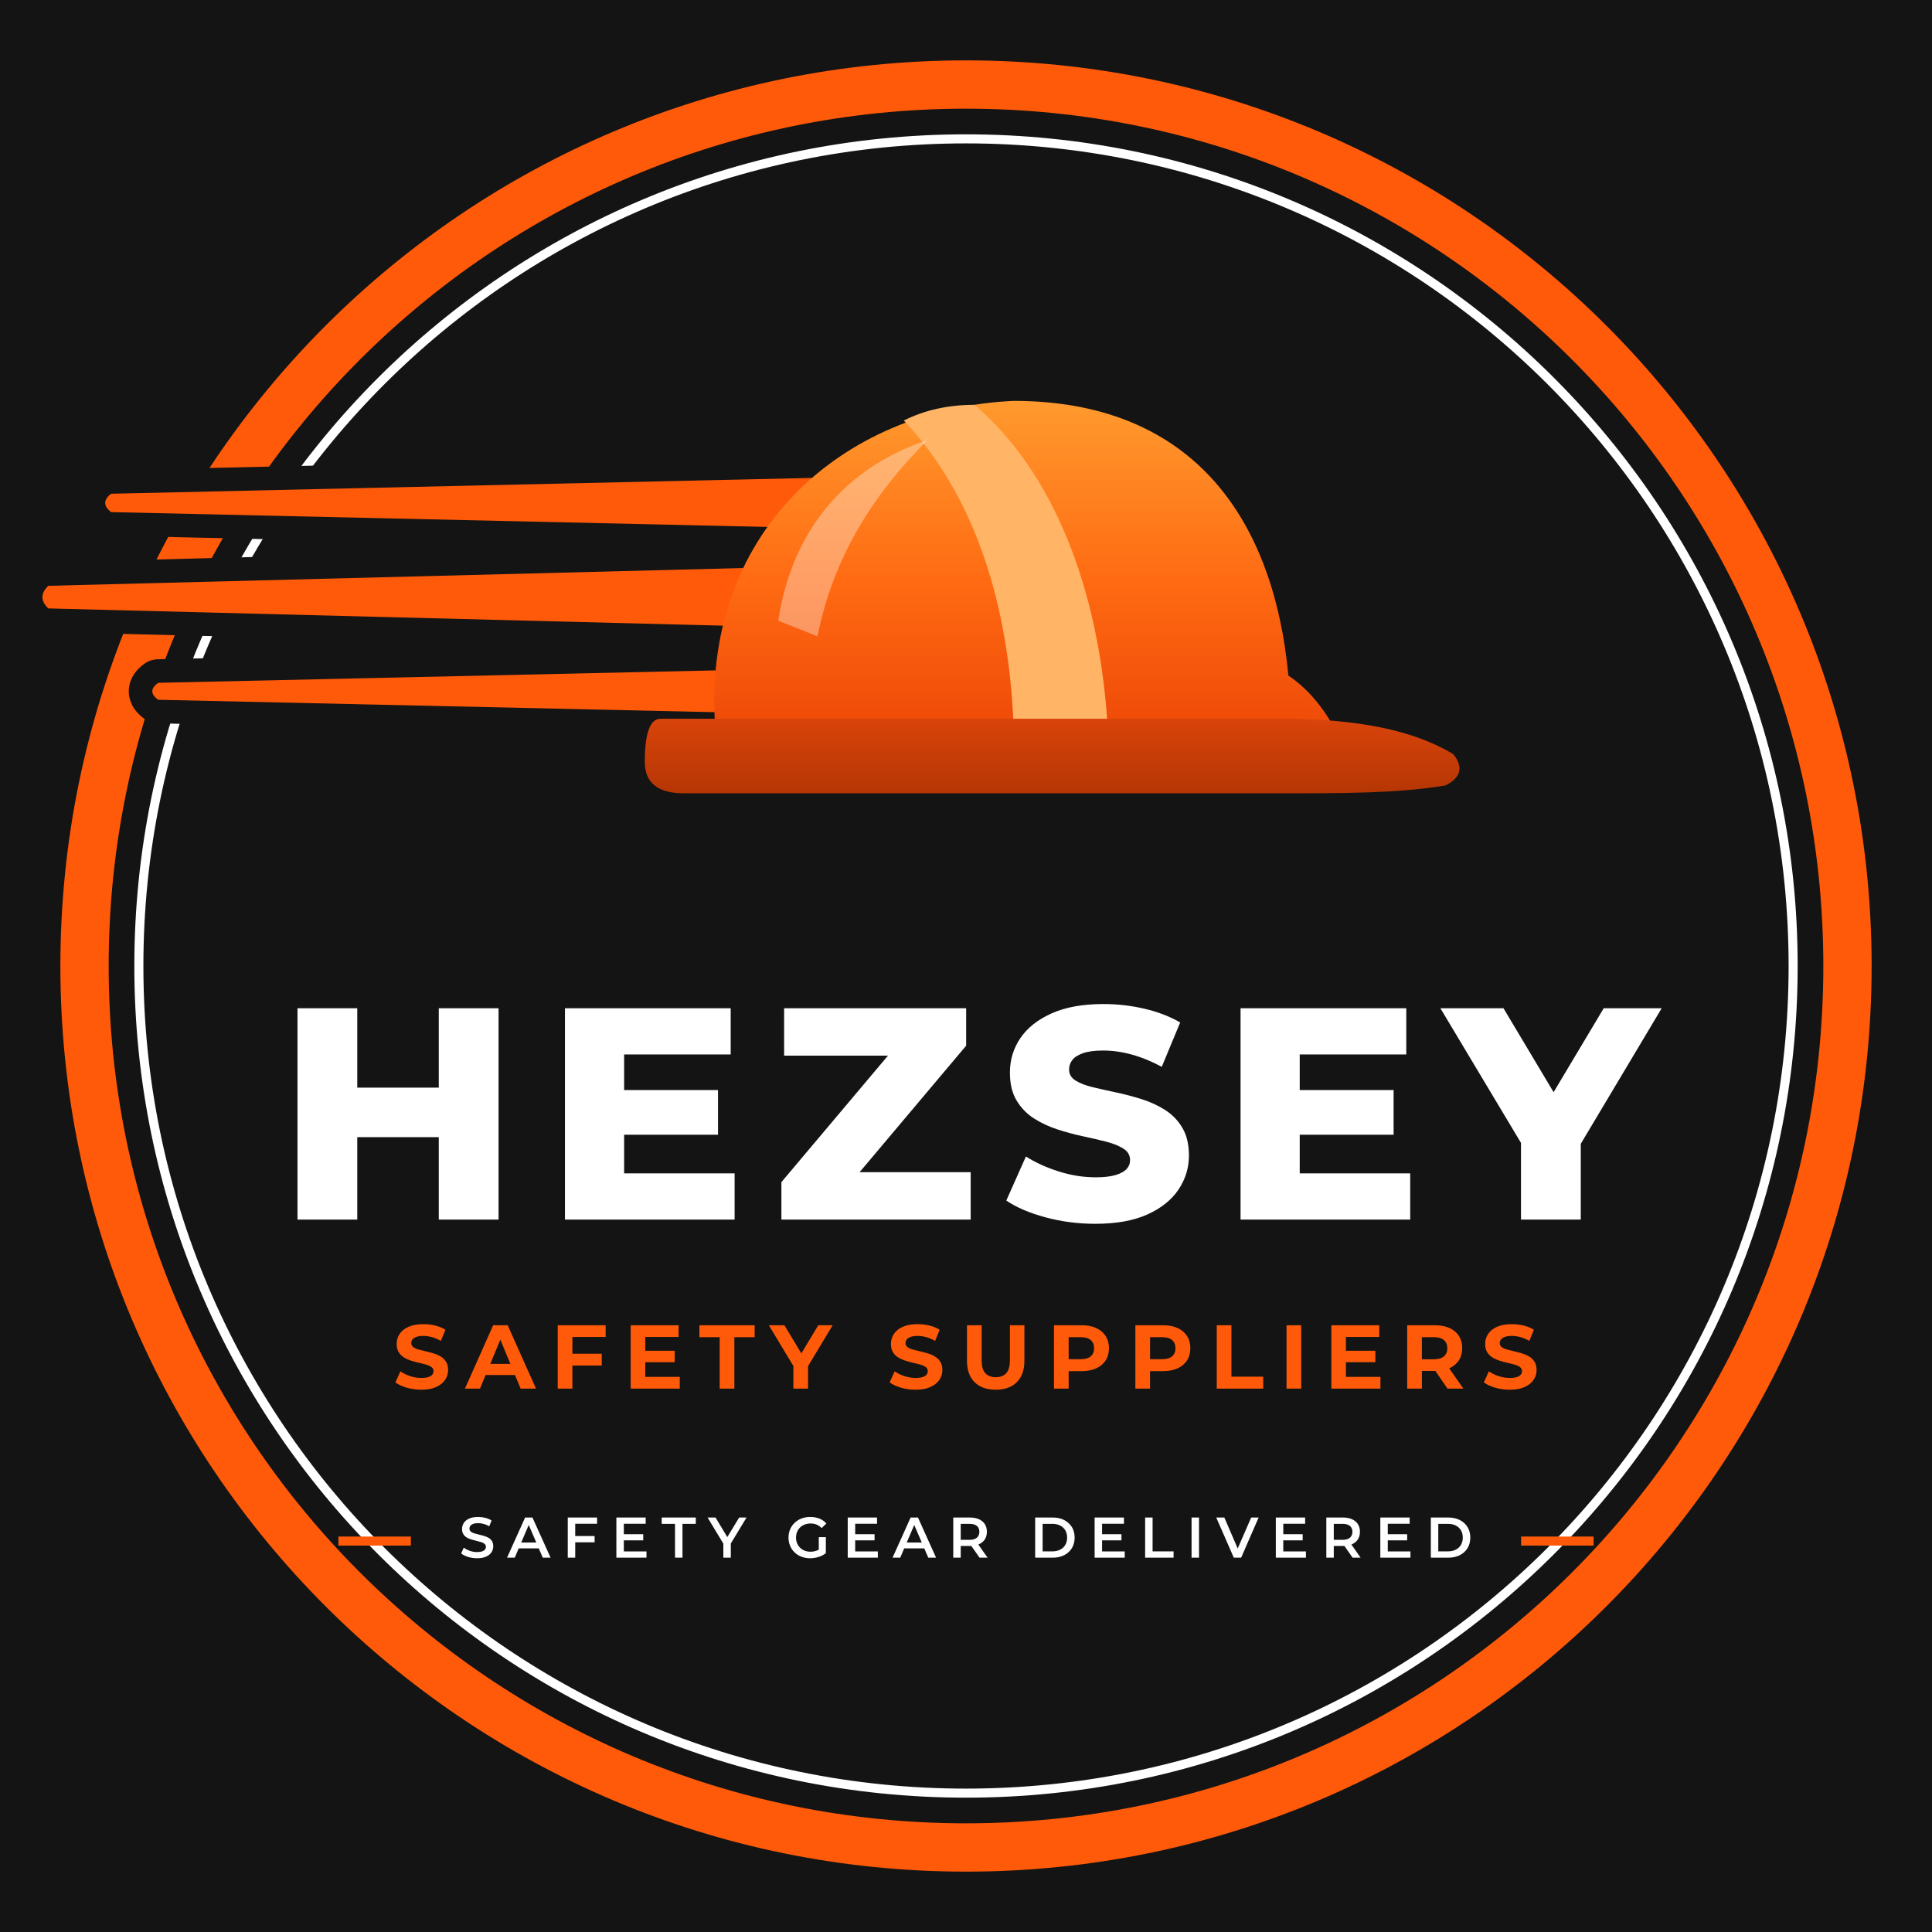
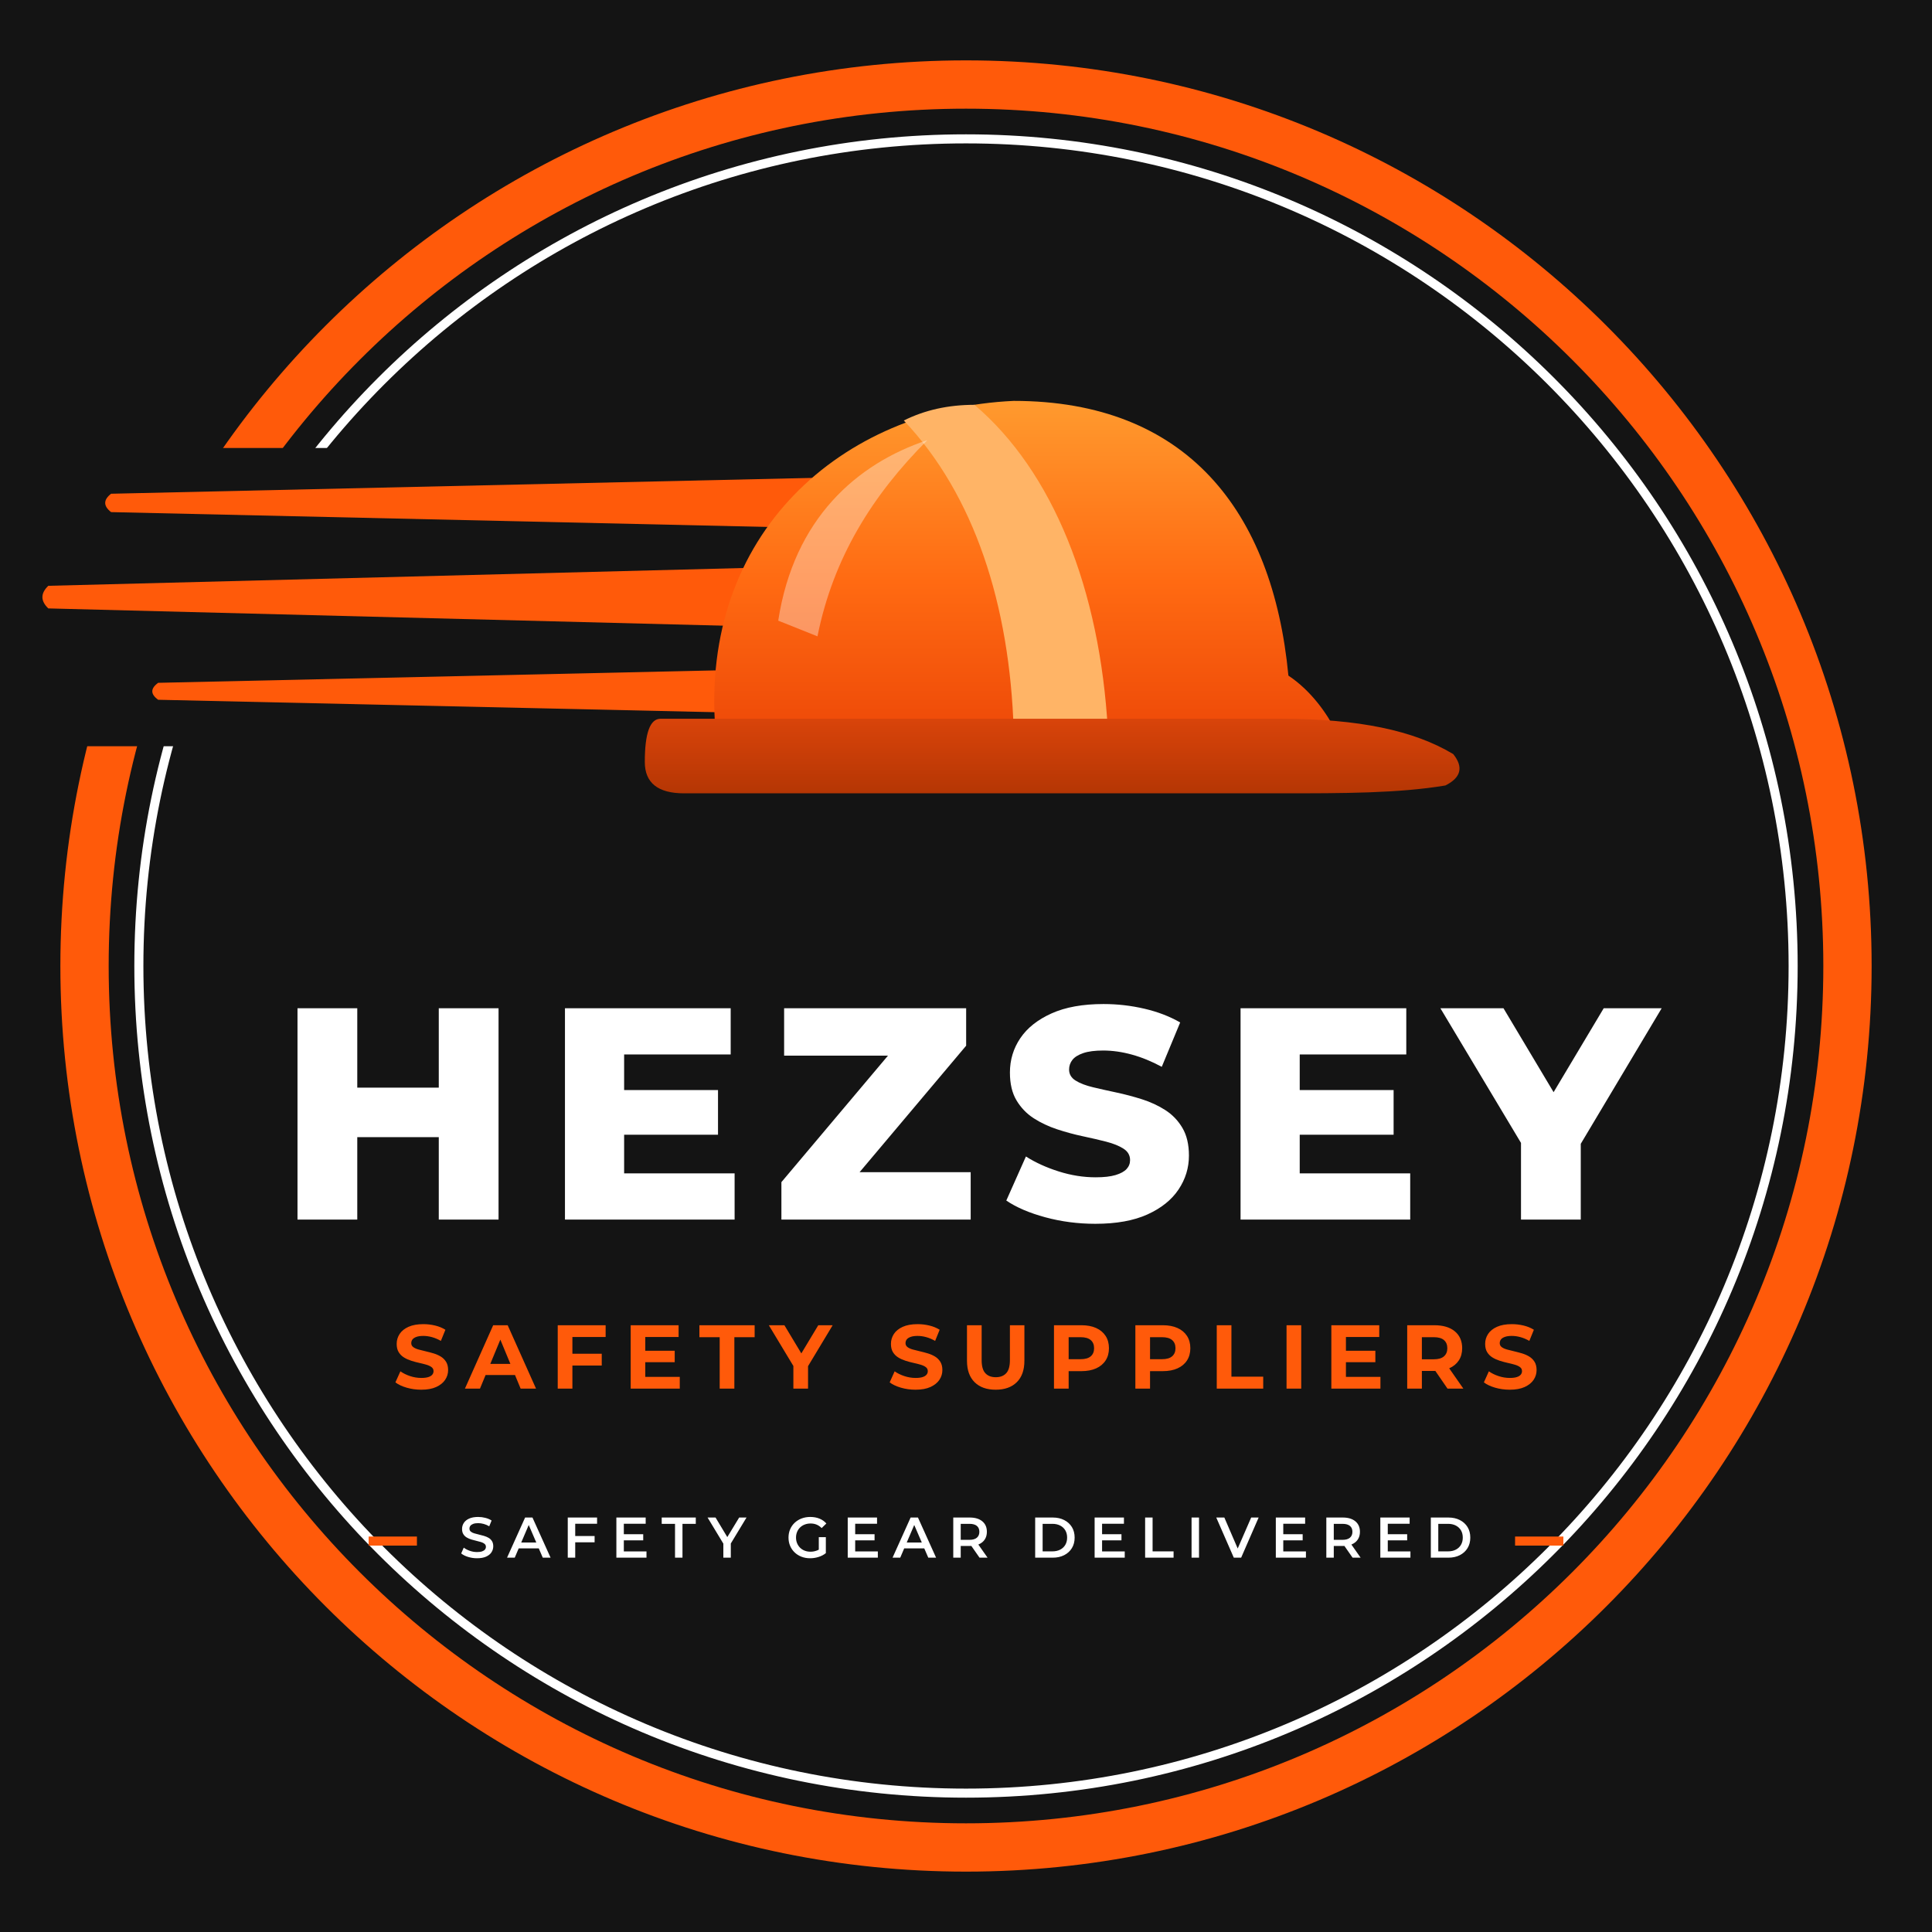
<svg xmlns="http://www.w3.org/2000/svg" viewBox="0 0 640 640" width="640" height="640">
  <defs>
    <linearGradient id="og" x1="0" y1="0" x2="0" y2="1">
      <stop offset="0" stop-color="#FF9A2E" />
      <stop offset=".55" stop-color="#FF6A12" />
      <stop offset="1" stop-color="#EE4A08" />
    </linearGradient>
    <linearGradient id="rim" x1="0" y1="0" x2="0" y2="1">
      <stop offset="0" stop-color="#D9440A" />
      <stop offset="1" stop-color="#B53604" />
    </linearGradient>
    <filter id="pencil" x="-5%" y="-5%" width="110%" height="110%">
      <feTurbulence type="fractalNoise" baseFrequency=".9" numOctaves="2" result="n" />
      <feDisplacementMap in="SourceGraphic" in2="n" scale="2.2" />
    </filter>
  </defs>
  <rect width="640" height="640" fill="#141414" />
  <mask id="rm">
    <rect width="640" height="640" fill="white" />
    <g transform="translate(146 34) scale(1.3)">
-       <path fill="black" stroke="black" stroke-width="12" stroke-linejoin="round" d="M-84 99.66 Q-87 102 -84 104.34 L100 108.5 V95.5 Z" />
-       <path fill="black" stroke="black" stroke-width="12" stroke-linejoin="round" d="M-100 123.12 Q-103 126 -100 128.88 L100 134.0 V118.0 Z" />
-       <path fill="black" stroke="black" stroke-width="12" stroke-linejoin="round" d="M-72 147.84 Q-75 150 -72 152.16 L100 156.0 V144.0 Z" />
+       <path fill="black" d="M-160 88 H-10 V164 H-160 Z" />
    </g>
  </mask>
  <g mask="url(#rm)">
    <circle cx="320.0" cy="320.0" r="292.0" fill="none" stroke="#FF5A0A" stroke-width="16" />
    <circle cx="320.0" cy="320.0" r="274.0" fill="none" stroke="#FFFFFF" stroke-width="3" />
  </g>
  <g transform="translate(146 34) scale(1.3)">
    <path fill="#FF5A0A" d="M-84 99.66 Q-87 102 -84 104.34 L100 108.5 V95.5 Z" />
    <path fill="#FF5A0A" d="M-100 123.12 Q-103 126 -100 128.88 L100 134.0 V118.0 Z" />
    <path fill="#FF5A0A" d="M-72 147.84 Q-75 150 -72 152.16 L100 156.0 V144.0 Z" />
    <path fill="url(#og)" d="M70 160 C66 110 102 78 146 76 C190 76 212 104 216 146 C222 150 226 156 228 160 Z" />
    <path fill="#FFB466" d="M136 77 C156 94 168 124 170 160 H146 C145 128 136 100 118 81 Q126 77 136 77 Z" />
    <path fill="#fff" opacity=".35" d="M86 132 C90 106 106 92 124 86 C110 100 100 116 96 136 Z" />
    <path fill="url(#rim)" d="M56 157 H214 C234 157 248 160 258 166 Q262 171 256 174 C244 176 230 176 214 176 H62 Q52 176 52 168 Q52 157 56 157 Z" />
  </g>
  <path fill="#FFFFFF" d="M145.35 404.0V376.7H118.35V404.0H98.55V334.0H118.35V360.3H145.35V334.0H165.15V404.0ZM187.15 404.0V334.0H242.05V349.3H206.75V361.1H237.85V375.9H206.75V388.7H243.35V404.0ZM258.85 404.0V391.6L294.15 349.7H259.75V334.0H320.05V346.4L284.75 388.3H321.55V404.0ZM362.85 405.4Q354.25 405.4 346.3 403.25Q338.35 401.1 333.35 397.7L339.85 383.1Q344.55 386.1 350.7 388.05Q356.85 390.0 362.95 390.0Q367.05 390.0 369.55 389.25Q372.05 388.5 373.2 387.25Q374.35 386.0 374.35 384.3Q374.35 381.9 372.15 380.5Q369.95 379.1 366.45 378.2Q362.95 377.3 358.7 376.4Q354.45 375.5 350.2 374.1Q345.95 372.7 342.45 370.45Q338.95 368.2 336.75 364.55Q334.55 360.9 334.55 355.3Q334.55 349.0 338.0 343.9Q341.45 338.8 348.35 335.7Q355.25 332.6 365.55 332.6Q372.45 332.6 379.1 334.15Q385.75 335.7 390.95 338.7L384.85 353.4Q379.85 350.7 374.95 349.35Q370.05 348.0 365.45 348.0Q361.35 348.0 358.85 348.85Q356.35 349.7 355.25 351.1Q354.15 352.5 354.15 354.3Q354.15 356.6 356.3 357.95Q358.45 359.3 362.0 360.15Q365.55 361.0 369.8 361.9Q374.05 362.8 378.3 364.15Q382.55 365.5 386.05 367.75Q389.55 370.0 391.7 373.65Q393.85 377.3 393.85 382.8Q393.85 388.9 390.4 394.05Q386.95 399.2 380.1 402.3Q373.25 405.4 362.85 405.4ZM410.95 404.0V334.0H465.85V349.3H430.55V361.1H461.65V375.9H430.55V388.7H467.15V404.0ZM503.85 404.0V378.6L477.15 334.0H498.05L514.65 361.8L531.25 334.0H550.45L523.65 378.9V404.0Z" />
  <path fill="#FF5A0A" d="M139.535 460.36Q137.015 460.36 134.705 459.685Q132.395 459.01 130.985 457.93L132.635 454.27Q133.985 455.23 135.83 455.845Q137.675 456.46 139.565 456.46Q141.005 456.46 141.89 456.175Q142.775 455.89 143.195 455.38Q143.615 454.87 143.615 454.21Q143.615 453.37 142.955 452.875Q142.295 452.38 141.215 452.065Q140.135 451.75 138.83 451.465Q137.525 451.18 136.22 450.76Q134.915 450.34 133.835 449.68Q132.755 449.02 132.08 447.94Q131.405 446.86 131.405 445.18Q131.405 443.38 132.38 441.895Q133.355 440.41 135.32 439.525Q137.285 438.64 140.255 438.64Q142.235 438.64 144.155 439.105Q146.075 439.57 147.545 440.5L146.045 444.19Q144.575 443.35 143.105 442.945Q141.635 442.54 140.225 442.54Q138.815 442.54 137.915 442.87Q137.015 443.2 136.625 443.725Q136.235 444.25 136.235 444.94Q136.235 445.75 136.895 446.245Q137.555 446.74 138.635 447.04Q139.715 447.34 141.02 447.64Q142.325 447.94 143.63 448.33Q144.935 448.72 146.015 449.38Q147.095 450.04 147.77 451.12Q148.445 452.2 148.445 453.85Q148.445 455.62 147.455 457.09Q146.465 458.56 144.5 459.46Q142.535 460.36 139.535 460.36ZM154.015 460.0 163.375 439.0H168.175L177.565 460.0H172.465L170.605 455.5H160.855L158.995 460.0ZM169.075 451.81 165.745 443.77 162.415 451.81ZM184.755 460.0V439.0H200.625V442.9H189.615V448.45H199.335V452.35H189.615V460.0ZM208.925 460.0V439.0H224.795V442.9H213.755V447.46H223.505V451.24H213.755V456.1H225.185V460.0ZM238.405 460.0V442.96H231.685V439.0H249.985V442.96H243.265V460.0ZM262.815 460.0V452.5L254.685 439.0H259.845L265.455 448.33L271.065 439.0H275.835L267.675 452.56V460.0ZM303.265 460.36Q300.745 460.36 298.435 459.685Q296.125 459.01 294.715 457.93L296.365 454.27Q297.715 455.23 299.56 455.845Q301.405 456.46 303.295 456.46Q304.735 456.46 305.62 456.175Q306.505 455.89 306.925 455.38Q307.345 454.87 307.345 454.21Q307.345 453.37 306.685 452.875Q306.025 452.38 304.945 452.065Q303.865 451.75 302.56 451.465Q301.255 451.18 299.95 450.76Q298.645 450.34 297.565 449.68Q296.485 449.02 295.81 447.94Q295.135 446.86 295.135 445.18Q295.135 443.38 296.11 441.895Q297.085 440.41 299.05 439.525Q301.015 438.64 303.985 438.64Q305.965 438.64 307.885 439.105Q309.805 439.57 311.275 440.5L309.775 444.19Q308.305 443.35 306.835 442.945Q305.365 442.54 303.955 442.54Q302.545 442.54 301.645 442.87Q300.745 443.2 300.355 443.725Q299.965 444.25 299.965 444.94Q299.965 445.75 300.625 446.245Q301.285 446.74 302.365 447.04Q303.445 447.34 304.75 447.64Q306.055 447.94 307.36 448.33Q308.665 448.72 309.745 449.38Q310.825 450.04 311.5 451.12Q312.175 452.2 312.175 453.85Q312.175 455.62 311.185 457.09Q310.195 458.56 308.23 459.46Q306.265 460.36 303.265 460.36ZM329.835 460.36Q325.365 460.36 322.845 457.87Q320.325 455.38 320.325 450.76V439.0H325.185V450.58Q325.185 453.58 326.415 454.9Q327.645 456.22 329.865 456.22Q332.085 456.22 333.315 454.9Q334.545 453.58 334.545 450.58V439.0H339.345V450.76Q339.345 455.38 336.825 457.87Q334.305 460.36 329.835 460.36ZM349.145 460.0V439.0H358.235Q361.055 439.0 363.095 439.915Q365.135 440.83 366.245 442.54Q367.355 444.25 367.355 446.62Q367.355 448.96 366.245 450.67Q365.135 452.38 363.095 453.295Q361.055 454.21 358.235 454.21H354.005V460.0ZM354.005 450.25H357.965Q360.215 450.25 361.325 449.29Q362.435 448.33 362.435 446.62Q362.435 444.88 361.325 443.92Q360.215 442.96 357.965 442.96H354.005ZM376.105 460.0V439.0H385.195Q388.015 439.0 390.055 439.915Q392.095 440.83 393.205 442.54Q394.315 444.25 394.315 446.62Q394.315 448.96 393.205 450.67Q392.095 452.38 390.055 453.295Q388.015 454.21 385.195 454.21H380.965V460.0ZM380.965 450.25H384.925Q387.175 450.25 388.285 449.29Q389.395 448.33 389.395 446.62Q389.395 444.88 388.285 443.92Q387.175 442.96 384.925 442.96H380.965ZM403.065 460.0V439.0H407.925V456.04H418.455V460.0ZM426.185 460.0V439.0H431.045V460.0ZM441.025 460.0V439.0H456.895V442.9H445.855V447.46H455.605V451.24H445.855V456.1H457.285V460.0ZM466.155 460.0V439.0H475.125Q479.505 439.0 481.935 441.025Q484.365 443.05 484.365 446.62Q484.365 448.96 483.255 450.655Q482.145 452.35 480.105 453.25Q480.075 453.25 480.075 453.28L484.755 460.0H479.505L475.485 454.15Q475.365 454.15 475.245 454.15H471.015V460.0ZM471.015 450.28H474.975Q477.225 450.28 478.335 449.305Q479.445 448.33 479.445 446.62Q479.445 444.88 478.335 443.92Q477.225 442.96 474.975 442.96H471.015ZM500.105 460.36Q497.585 460.36 495.275 459.685Q492.965 459.01 491.555 457.93L493.205 454.27Q494.555 455.23 496.4 455.845Q498.245 456.46 500.135 456.46Q501.575 456.46 502.46 456.175Q503.345 455.89 503.765 455.38Q504.185 454.87 504.185 454.21Q504.185 453.37 503.525 452.875Q502.865 452.38 501.785 452.065Q500.705 451.75 499.4 451.465Q498.095 451.18 496.79 450.76Q495.485 450.34 494.405 449.68Q493.325 449.02 492.65 447.94Q491.975 446.86 491.975 445.18Q491.975 443.38 492.95 441.895Q493.925 440.41 495.89 439.525Q497.855 438.64 500.825 438.64Q502.805 438.64 504.725 439.105Q506.645 439.57 508.115 440.5L506.615 444.19Q505.145 443.35 503.675 442.945Q502.205 442.54 500.795 442.54Q499.385 442.54 498.485 442.87Q497.585 443.2 497.195 443.725Q496.805 444.25 496.805 444.94Q496.805 445.75 497.465 446.245Q498.125 446.74 499.205 447.04Q500.285 447.34 501.59 447.64Q502.895 447.94 504.2 448.33Q505.505 448.72 506.585 449.38Q507.665 450.04 508.34 451.12Q509.015 452.2 509.015 453.85Q509.015 455.62 508.025 457.09Q507.035 458.56 505.07 459.46Q503.105 460.36 500.105 460.36Z" />
  <path fill="#FFFFFF" d="M158.02 516.19Q156.462 516.19 155.037 515.744Q153.612 515.297 152.776 514.594L153.631 512.675Q154.429 513.302 155.607 513.72Q156.785 514.138 158.02 514.138Q159.065 514.138 159.711 513.91Q160.357 513.682 160.661 513.293Q160.965 512.903 160.965 512.409Q160.965 511.801 160.528 511.43Q160.091 511.06 159.397 510.841Q158.704 510.623 157.858 510.433Q157.013 510.243 156.167 509.986Q155.322 509.73 154.629 509.322Q153.935 508.913 153.498 508.229Q153.061 507.545 153.061 506.481Q153.061 505.398 153.64 504.495Q154.22 503.593 155.407 503.052Q156.595 502.51 158.419 502.51Q159.616 502.51 160.794 502.814Q161.972 503.118 162.846 503.688L162.067 505.607Q161.174 505.075 160.224 504.818Q159.274 504.562 158.4 504.562Q157.374 504.562 156.738 504.809Q156.101 505.056 155.806 505.455Q155.512 505.854 155.512 506.367Q155.512 506.975 155.94 507.346Q156.367 507.716 157.06 507.925Q157.754 508.134 158.609 508.334Q159.464 508.533 160.31 508.78Q161.155 509.027 161.849 509.426Q162.542 509.825 162.969 510.509Q163.397 511.193 163.397 512.238Q163.397 513.302 162.817 514.205Q162.238 515.107 161.041 515.649Q159.844 516.19 158.02 516.19ZM167.967 516.0 173.952 502.7H176.384L182.388 516.0H179.804L178.474 512.922H171.824L170.513 516.0ZM177.657 510.984 175.149 505.17 172.66 510.984ZM188.079 516.0V502.7H197.788V504.771H190.549V508.818H196.971V510.908H190.549V516.0ZM204.182 516.0V502.7H213.891V504.771H206.652V508.229H213.074V510.262H206.652V513.929H214.157V516.0ZM223.61 516.0V504.79H219.202V502.7H230.488V504.79H226.08V516.0ZM239.618 516.0V511.345L234.393 502.7H237.034L240.929 509.179L244.862 502.7H247.294L242.088 511.307V516.0ZM268.366 516.19Q266.808 516.19 265.506 515.687Q264.205 515.183 263.236 514.262Q262.267 513.34 261.735 512.086Q261.203 510.832 261.203 509.35Q261.203 507.868 261.735 506.614Q262.267 505.36 263.245 504.438Q264.224 503.517 265.535 503.014Q266.846 502.51 268.404 502.51Q270.095 502.51 271.453 503.061Q272.812 503.612 273.743 504.676L272.185 506.196Q271.406 505.417 270.503 505.046Q269.601 504.676 268.518 504.676Q267.473 504.676 266.58 505.018Q265.687 505.36 265.041 505.987Q264.395 506.614 264.043 507.469Q263.692 508.324 263.692 509.35Q263.692 510.357 264.043 511.212Q264.395 512.067 265.041 512.704Q265.687 513.34 266.561 513.682Q267.435 514.024 268.499 514.024Q269.487 514.024 270.418 513.701Q270.836 513.568 271.235 513.34V509.198H273.572V514.499Q272.527 515.335 271.149 515.763Q269.772 516.19 268.366 516.19ZM280.821 516.0V502.7H290.53V504.771H283.291V508.229H289.713V510.262H283.291V513.929H290.796V516.0ZM295.67 516.0 301.655 502.7H304.087L310.091 516.0H307.507L306.177 512.922H299.527L298.216 516.0ZM305.36 510.984 302.852 505.17 300.363 510.984ZM315.782 516.0V502.7H321.235Q323.895 502.7 325.405 503.954Q326.916 505.208 326.916 507.431Q326.916 508.894 326.232 509.948Q325.548 511.003 324.294 511.554Q324.199 511.611 324.085 511.649L327.144 516.0H324.484L321.767 512.105Q321.52 512.124 321.254 512.124H318.252V516.0ZM318.252 510.091H321.14Q322.774 510.091 323.601 509.388Q324.427 508.685 324.427 507.431Q324.427 506.158 323.601 505.474Q322.774 504.79 321.14 504.79H318.252ZM342.915 516.0V502.7H348.729Q350.895 502.7 352.529 503.536Q354.163 504.372 355.075 505.854Q355.987 507.336 355.987 509.35Q355.987 511.345 355.075 512.837Q354.163 514.328 352.529 515.164Q350.895 516.0 348.729 516.0ZM345.385 513.91H348.615Q350.097 513.91 351.199 513.34Q352.301 512.77 352.9 511.744Q353.498 510.718 353.498 509.35Q353.498 507.963 352.9 506.947Q352.301 505.93 351.199 505.36Q350.097 504.79 348.615 504.79H345.385ZM362.609 516.0V502.7H372.318V504.771H365.079V508.229H371.501V510.262H365.079V513.929H372.584V516.0ZM379.339 516.0V502.7H381.809V513.91H388.763V516.0ZM394.72 516.0V502.7H397.19V516.0ZM408.714 516.0 402.9 502.7H405.579L410.006 512.96L414.471 502.7H416.941L411.146 516.0ZM422.632 516.0V502.7H432.341V504.771H425.102V508.229H431.524V510.262H425.102V513.929H432.607V516.0ZM439.362 516.0V502.7H444.815Q447.475 502.7 448.986 503.954Q450.496 505.208 450.496 507.431Q450.496 508.894 449.812 509.948Q449.128 511.003 447.874 511.554Q447.779 511.611 447.665 511.649L450.724 516.0H448.064L445.347 512.105Q445.1 512.124 444.834 512.124H441.832V516.0ZM441.832 510.091H444.72Q446.354 510.091 447.181 509.388Q448.007 508.685 448.007 507.431Q448.007 506.158 447.181 505.474Q446.354 504.79 444.72 504.79H441.832ZM457.251 516.0V502.7H466.96V504.771H459.721V508.229H466.143V510.262H459.721V513.929H467.226V516.0ZM473.981 516.0V502.7H479.795Q481.961 502.7 483.595 503.536Q485.229 504.372 486.141 505.854Q487.053 507.336 487.053 509.35Q487.053 511.345 486.141 512.837Q485.229 514.328 483.595 515.164Q481.961 516.0 479.795 516.0ZM476.451 513.91H479.681Q481.163 513.91 482.265 513.34Q483.367 512.77 483.966 511.744Q484.564 510.718 484.564 509.35Q484.564 507.963 483.966 506.947Q483.367 505.93 482.265 505.36Q481.163 504.79 479.681 504.79H476.451Z" />
-   <rect x="112.111" y="509" width="24" height="3" fill="#FF5A0A" />
-   <rect x="503.889" y="509" width="24" height="3" fill="#FF5A0A" />
+   <rect x="122.111" y="509" width="16" height="3" fill="#FF5A0A" />
+   <rect x="501.889" y="509" width="16" height="3" fill="#FF5A0A" />
</svg>
